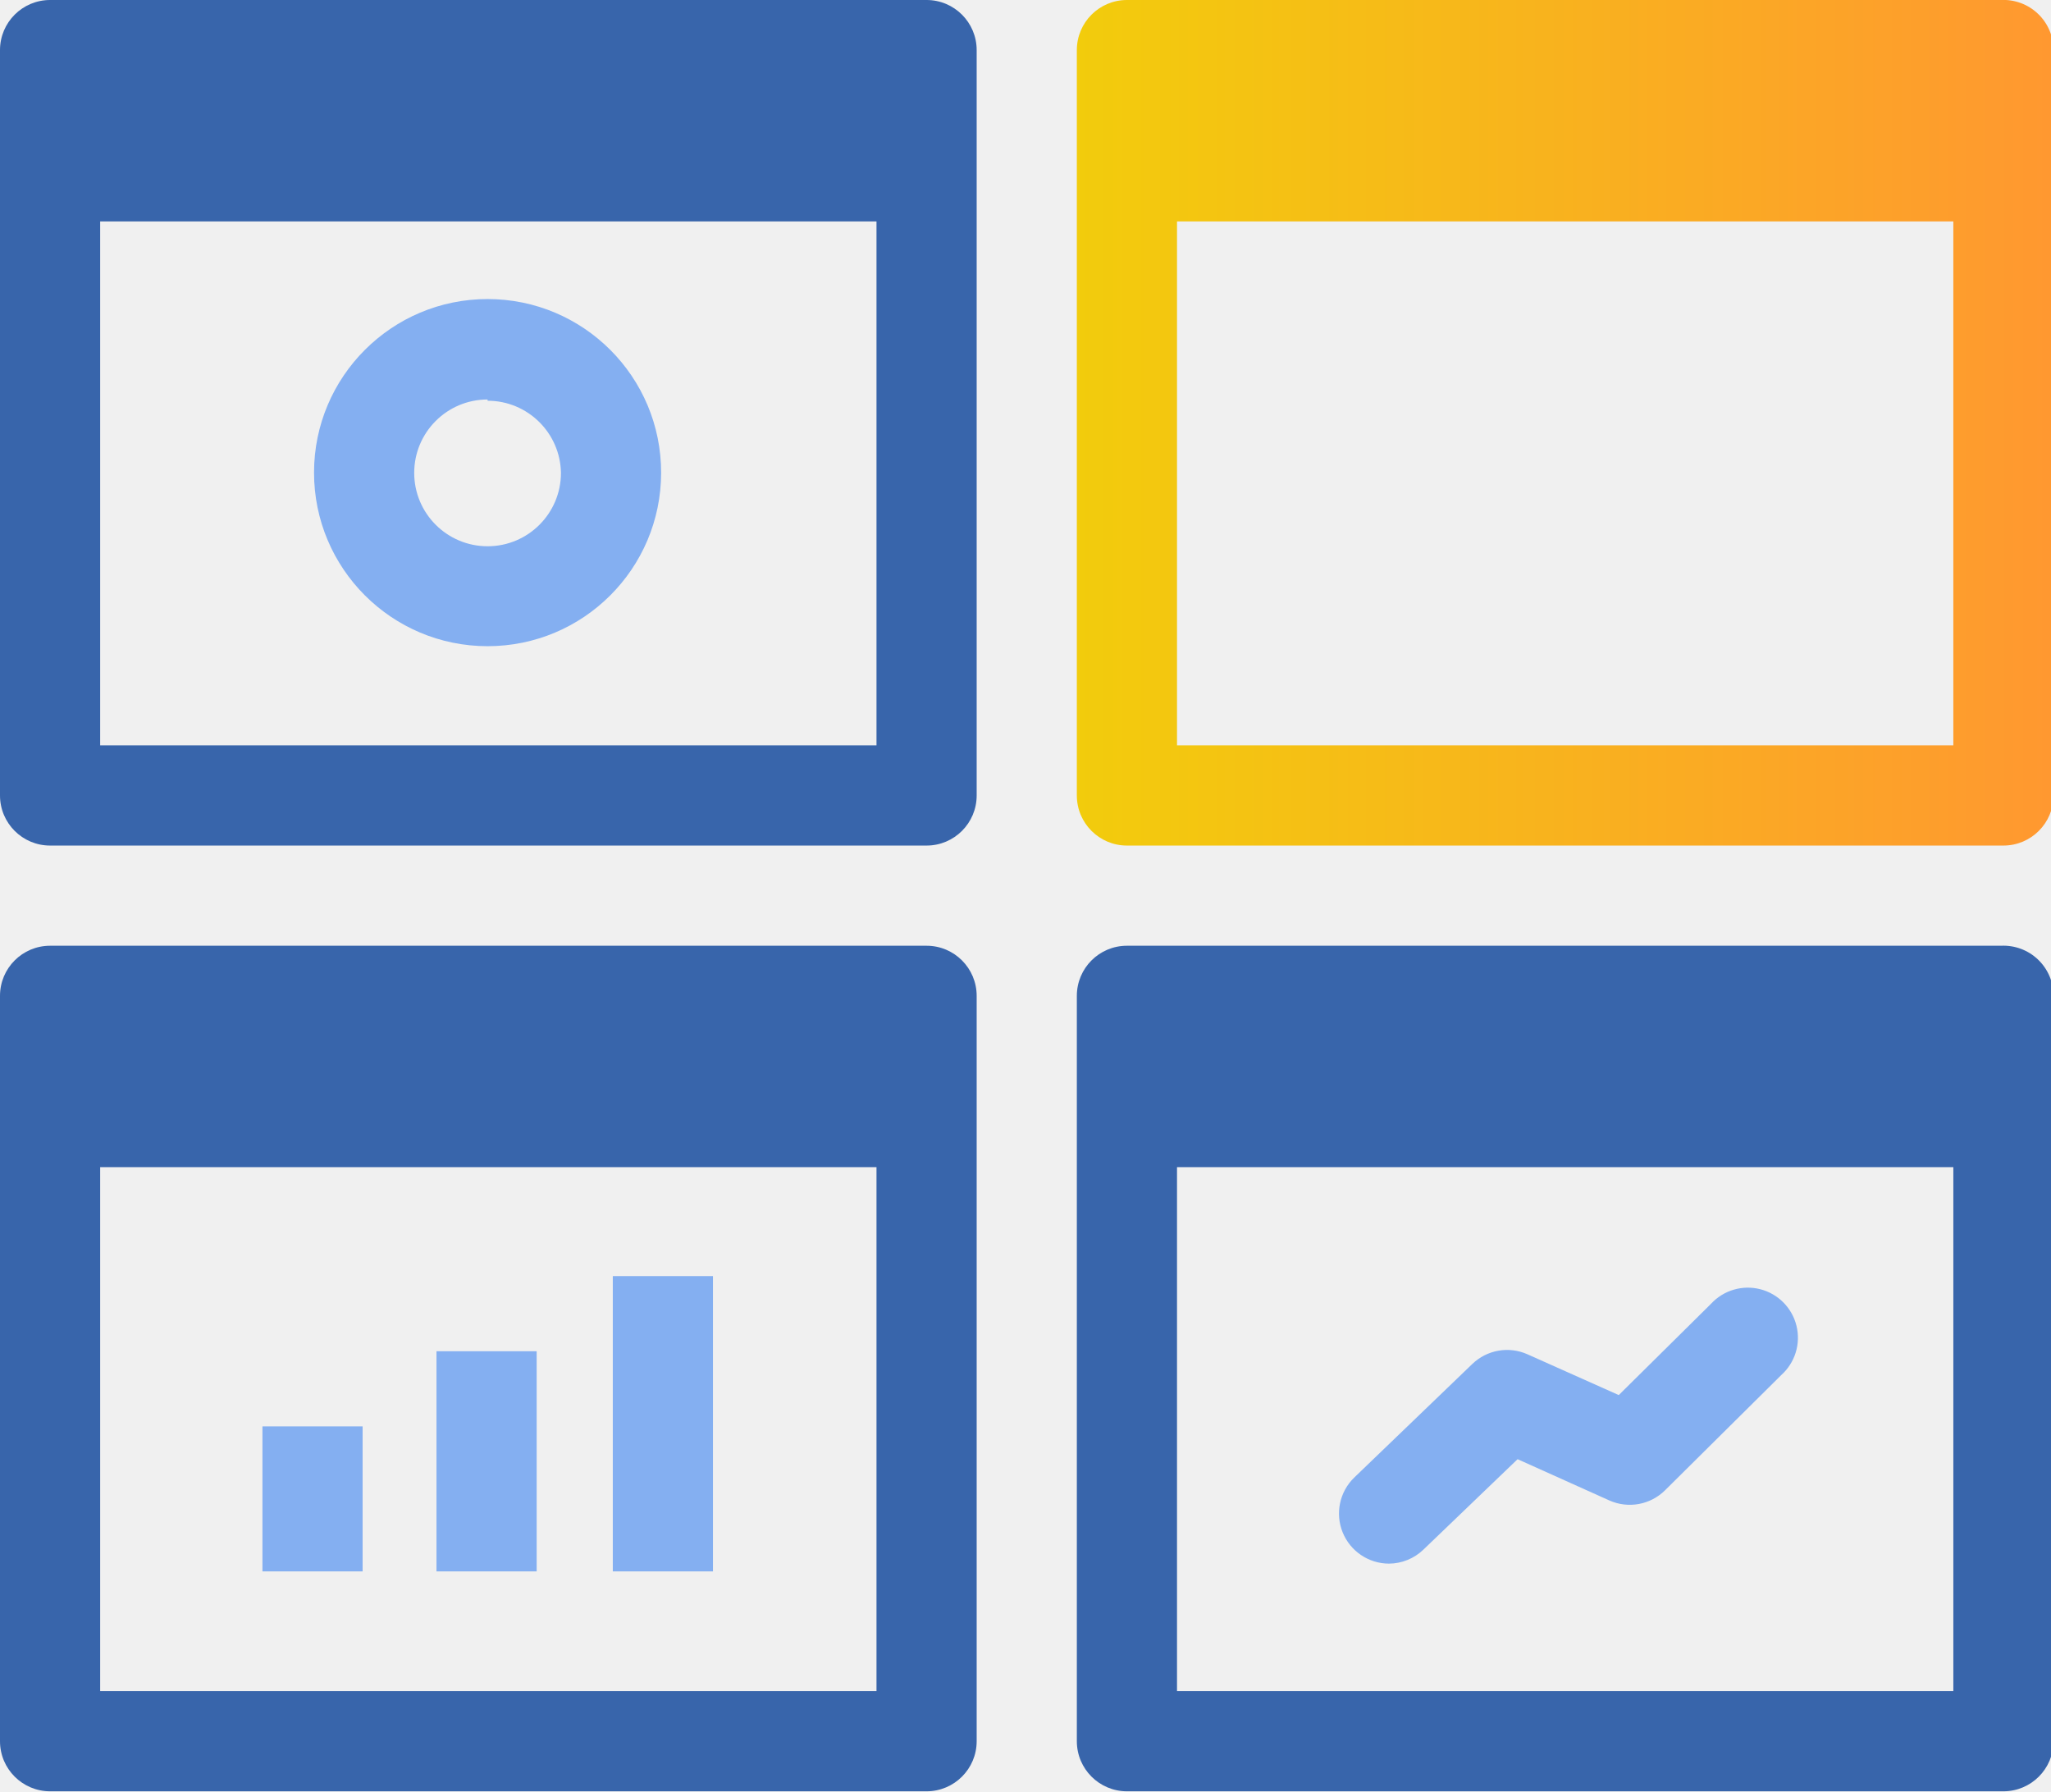
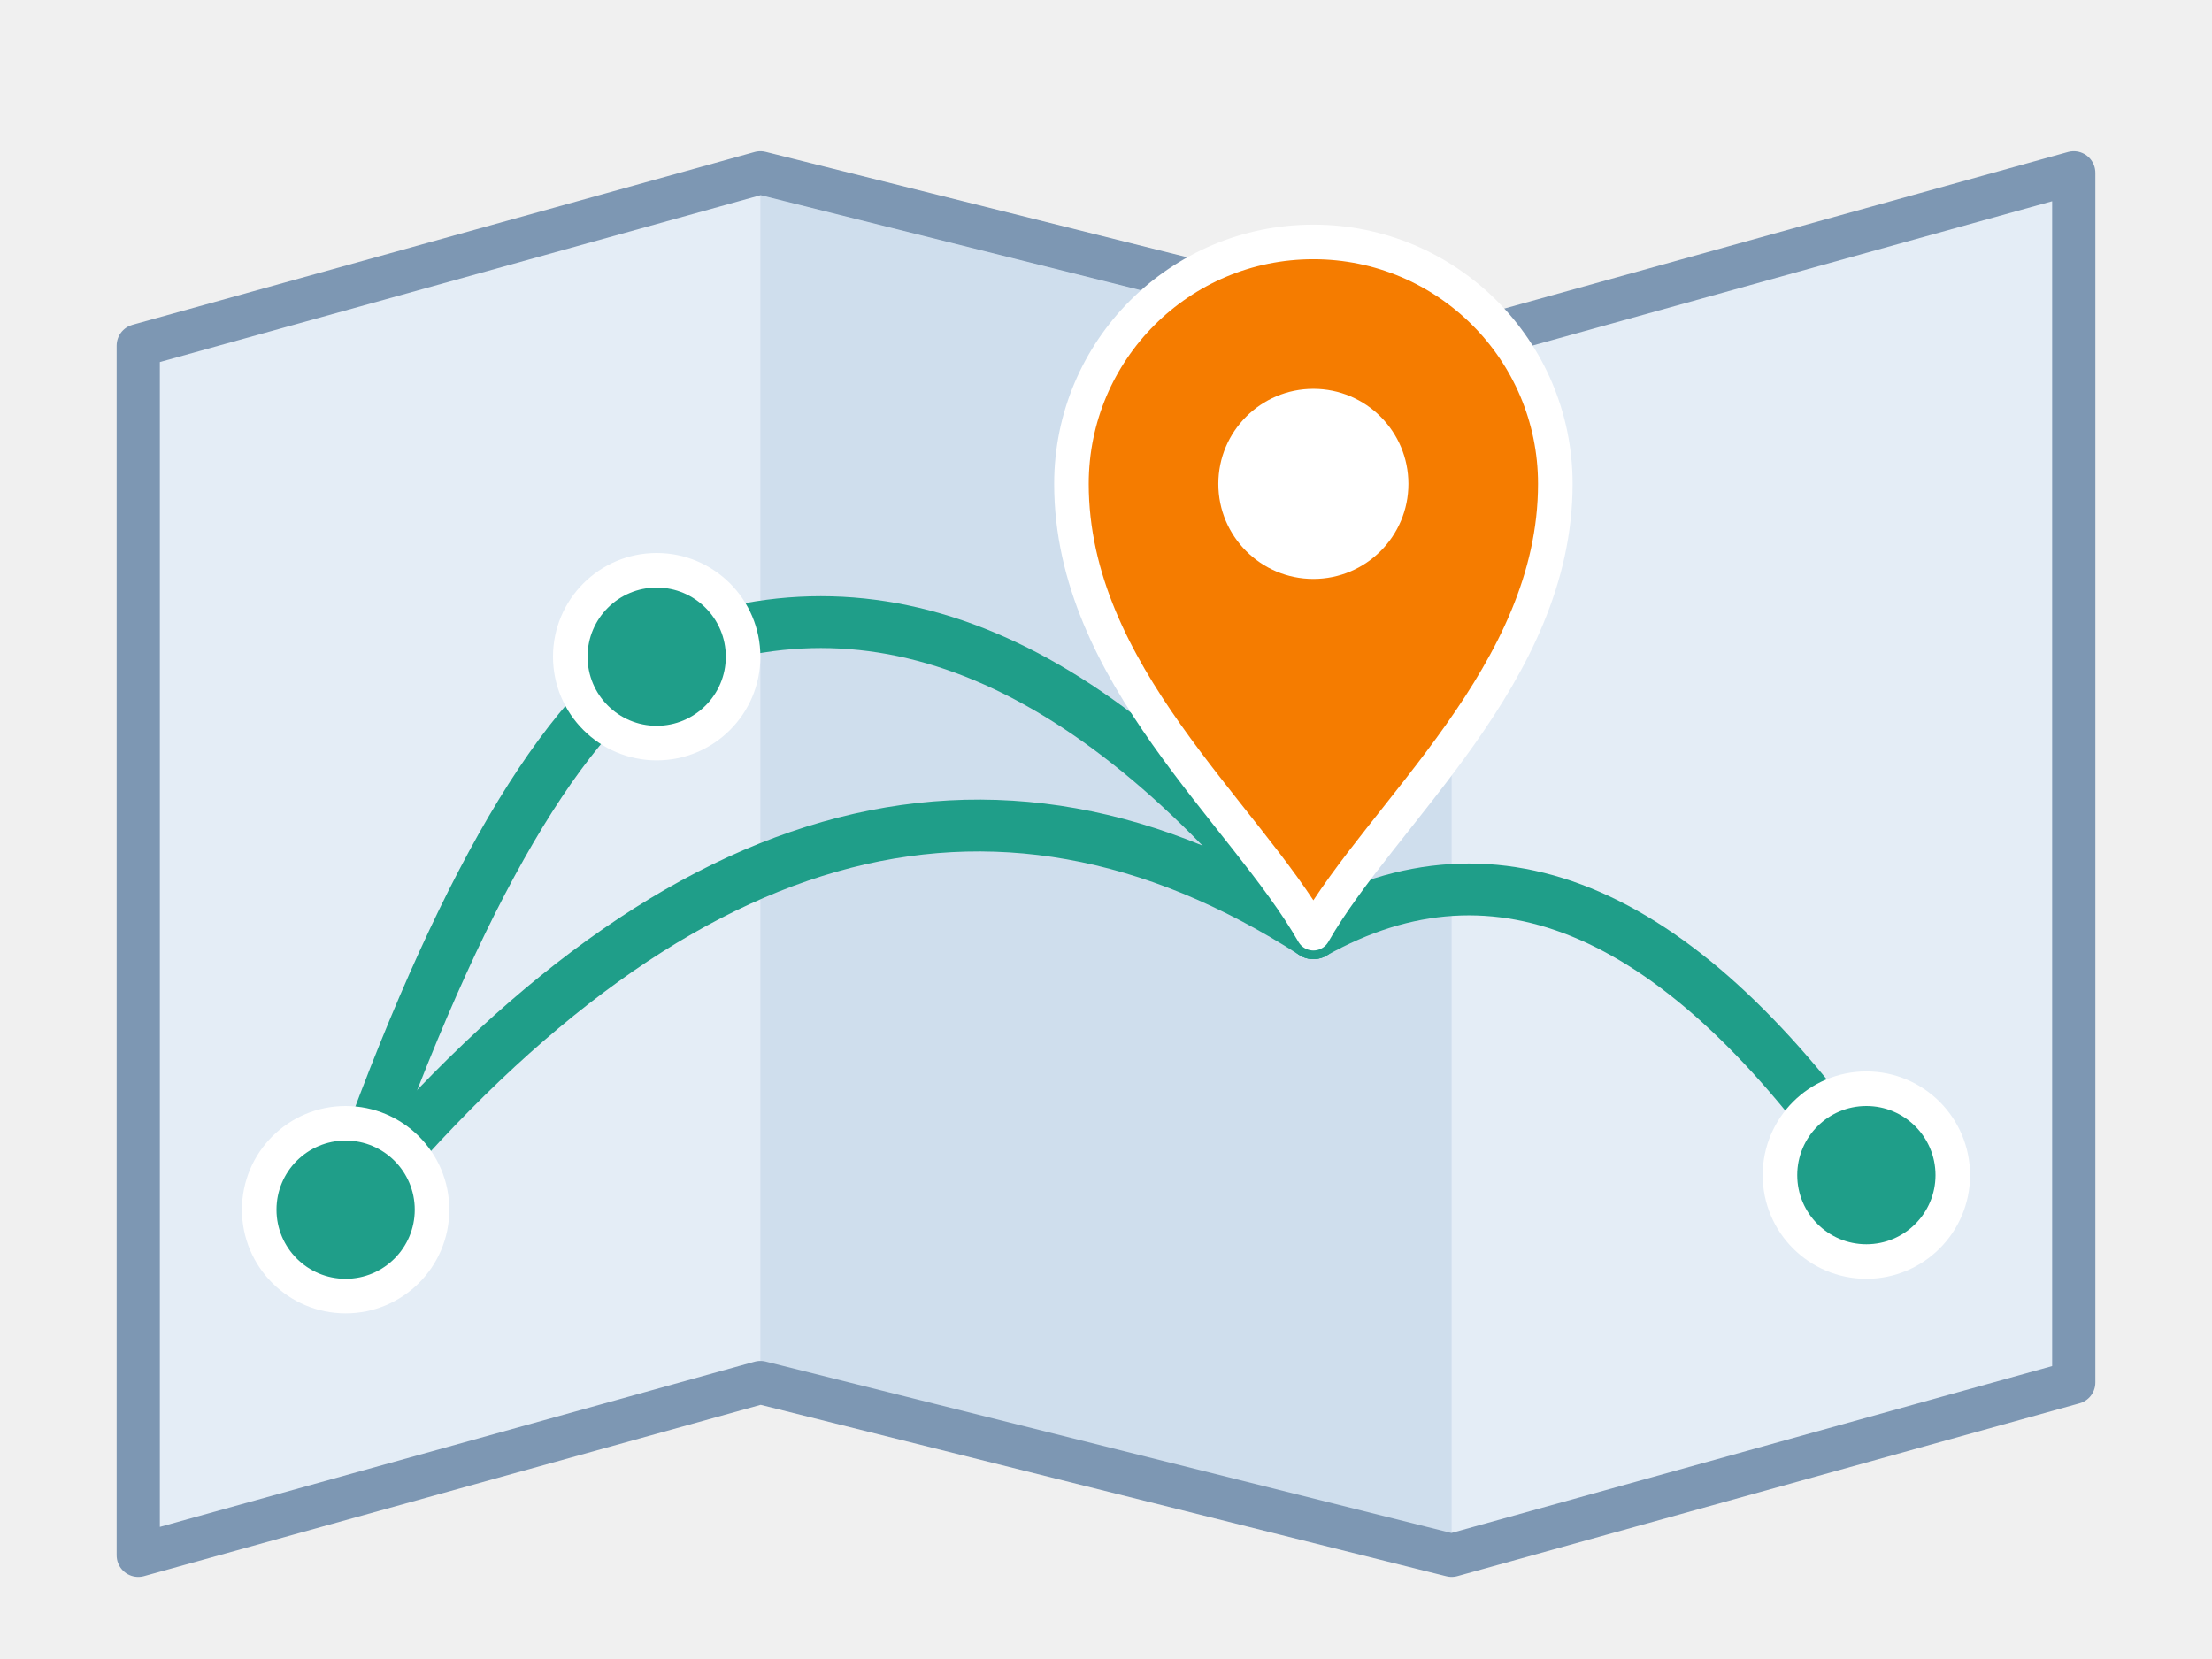
- <svg xmlns="http://www.w3.org/2000/svg" viewBox="0 0 81.9 71.52">
-   <defs>
-     <style>.cls-1{fill:#84aff1;}.cls-2{fill:#3865ab;}.cls-3{fill:url(#linear-gradient);}</style>
-     <linearGradient id="linear-gradient" x1="42.95" y1="16.88" x2="81.9" y2="16.88" gradientUnits="userSpaceOnUse">
-       <stop offset="0" stop-color="#f2cc0c" />
-       <stop offset="1" stop-color="#ff9830" />
-     </linearGradient>
-   </defs>
-   <g id="Layer_2" data-name="Layer 2">
-     <g id="Layer_1-2" data-name="Layer 1">
-       <path class="cls-1" d="M55.46,62.43A2,2,0,0,1,54.07,59l4.72-4.54a2,2,0,0,1,2.2-.39l3.65,1.63,3.68-3.64a2,2,0,1,1,2.81,2.84l-4.64,4.6a2,2,0,0,1-2.22.41L60.6,58.26l-3.76,3.61A2,2,0,0,1,55.46,62.43Z" />
-       <path class="cls-2" d="M37,0H2A2,2,0,0,0,0,2V31.76a2,2,0,0,0,2,2H37a2,2,0,0,0,2-2V2A2,2,0,0,0,37,0ZM4,29.76V8.84H35V29.76Z" />
-       <path class="cls-3" d="M79.9,0H45a2,2,0,0,0-2,2V31.76a2,2,0,0,0,2,2h35a2,2,0,0,0,2-2V2A2,2,0,0,0,79.9,0ZM47,29.76V8.84h31V29.76Z" />
-       <path class="cls-2" d="M37,37.76H2a2,2,0,0,0-2,2V69.52a2,2,0,0,0,2,2H37a2,2,0,0,0,2-2V39.76A2,2,0,0,0,37,37.76ZM4,67.52V46.6H35V67.52Z" />
-       <path class="cls-2" d="M79.9,37.76H45a2,2,0,0,0-2,2V69.52a2,2,0,0,0,2,2h35a2,2,0,0,0,2-2V39.76A2,2,0,0,0,79.9,37.76ZM47,67.52V46.6h31V67.52Z" />
-       <rect class="cls-1" x="10.48" y="56.95" width="4" height="5.79" />
-       <rect class="cls-1" x="17.43" y="53.95" width="4" height="8.79" />
-       <rect class="cls-1" x="24.47" y="50.95" width="4" height="11.79" />
-       <path class="cls-1" d="M19.47,25.8a6.93,6.93,0,1,1,6.93-6.92A6.93,6.93,0,0,1,19.47,25.8Zm0-9.85a2.93,2.93,0,1,0,2.93,2.93A2.93,2.93,0,0,0,19.47,16Z" />
-     </g>
+ <svg xmlns="http://www.w3.org/2000/svg" viewBox="0 2 128 96">
+   <path d="M8 22 L44 12 L84 22 L120 12 L120 82 L84 92 L44 82 L8 92 Z" fill="#e4edf6" />
+   <path d="M44 12 L84 22 L84 92 L44 82 Z" fill="#cfdeed" />
+   <path d="M8 22 L44 12 L84 22 L120 12 L120 82 L84 92 L44 82 L8 92 Z" fill="none" stroke="#7d97b3" stroke-width="2.5" stroke-linejoin="round" />
+   <g fill="none" stroke="#1f9e89" stroke-width="3" stroke-linecap="round">
+     <path d="M20 72 Q48.0 38.0 76 56" />
+     <path d="M38 40 Q57.0 32.0 76 56" />
+     <path d="M76 56 Q92.0 47.0 108 70" />
+     <path d="M20 72 Q29.0 46.0 38 40" />
  </g>
+   <g fill="#1f9e89" stroke="#ffffff" stroke-width="2">
+     <circle cx="20" cy="72" r="5" />
+     <circle cx="38" cy="40" r="5" />
+     <circle cx="108" cy="70" r="5" />
+   </g>
+   <path d="M76 56 C72 49 62 41 62 30 A14 14 0 1 1 90 30 C90 41 80 49 76 56 Z" fill="#f57c00" stroke="#ffffff" stroke-width="2" stroke-linejoin="round" />
+   <circle cx="76" cy="30" r="5.5" fill="#ffffff" />
</svg>
